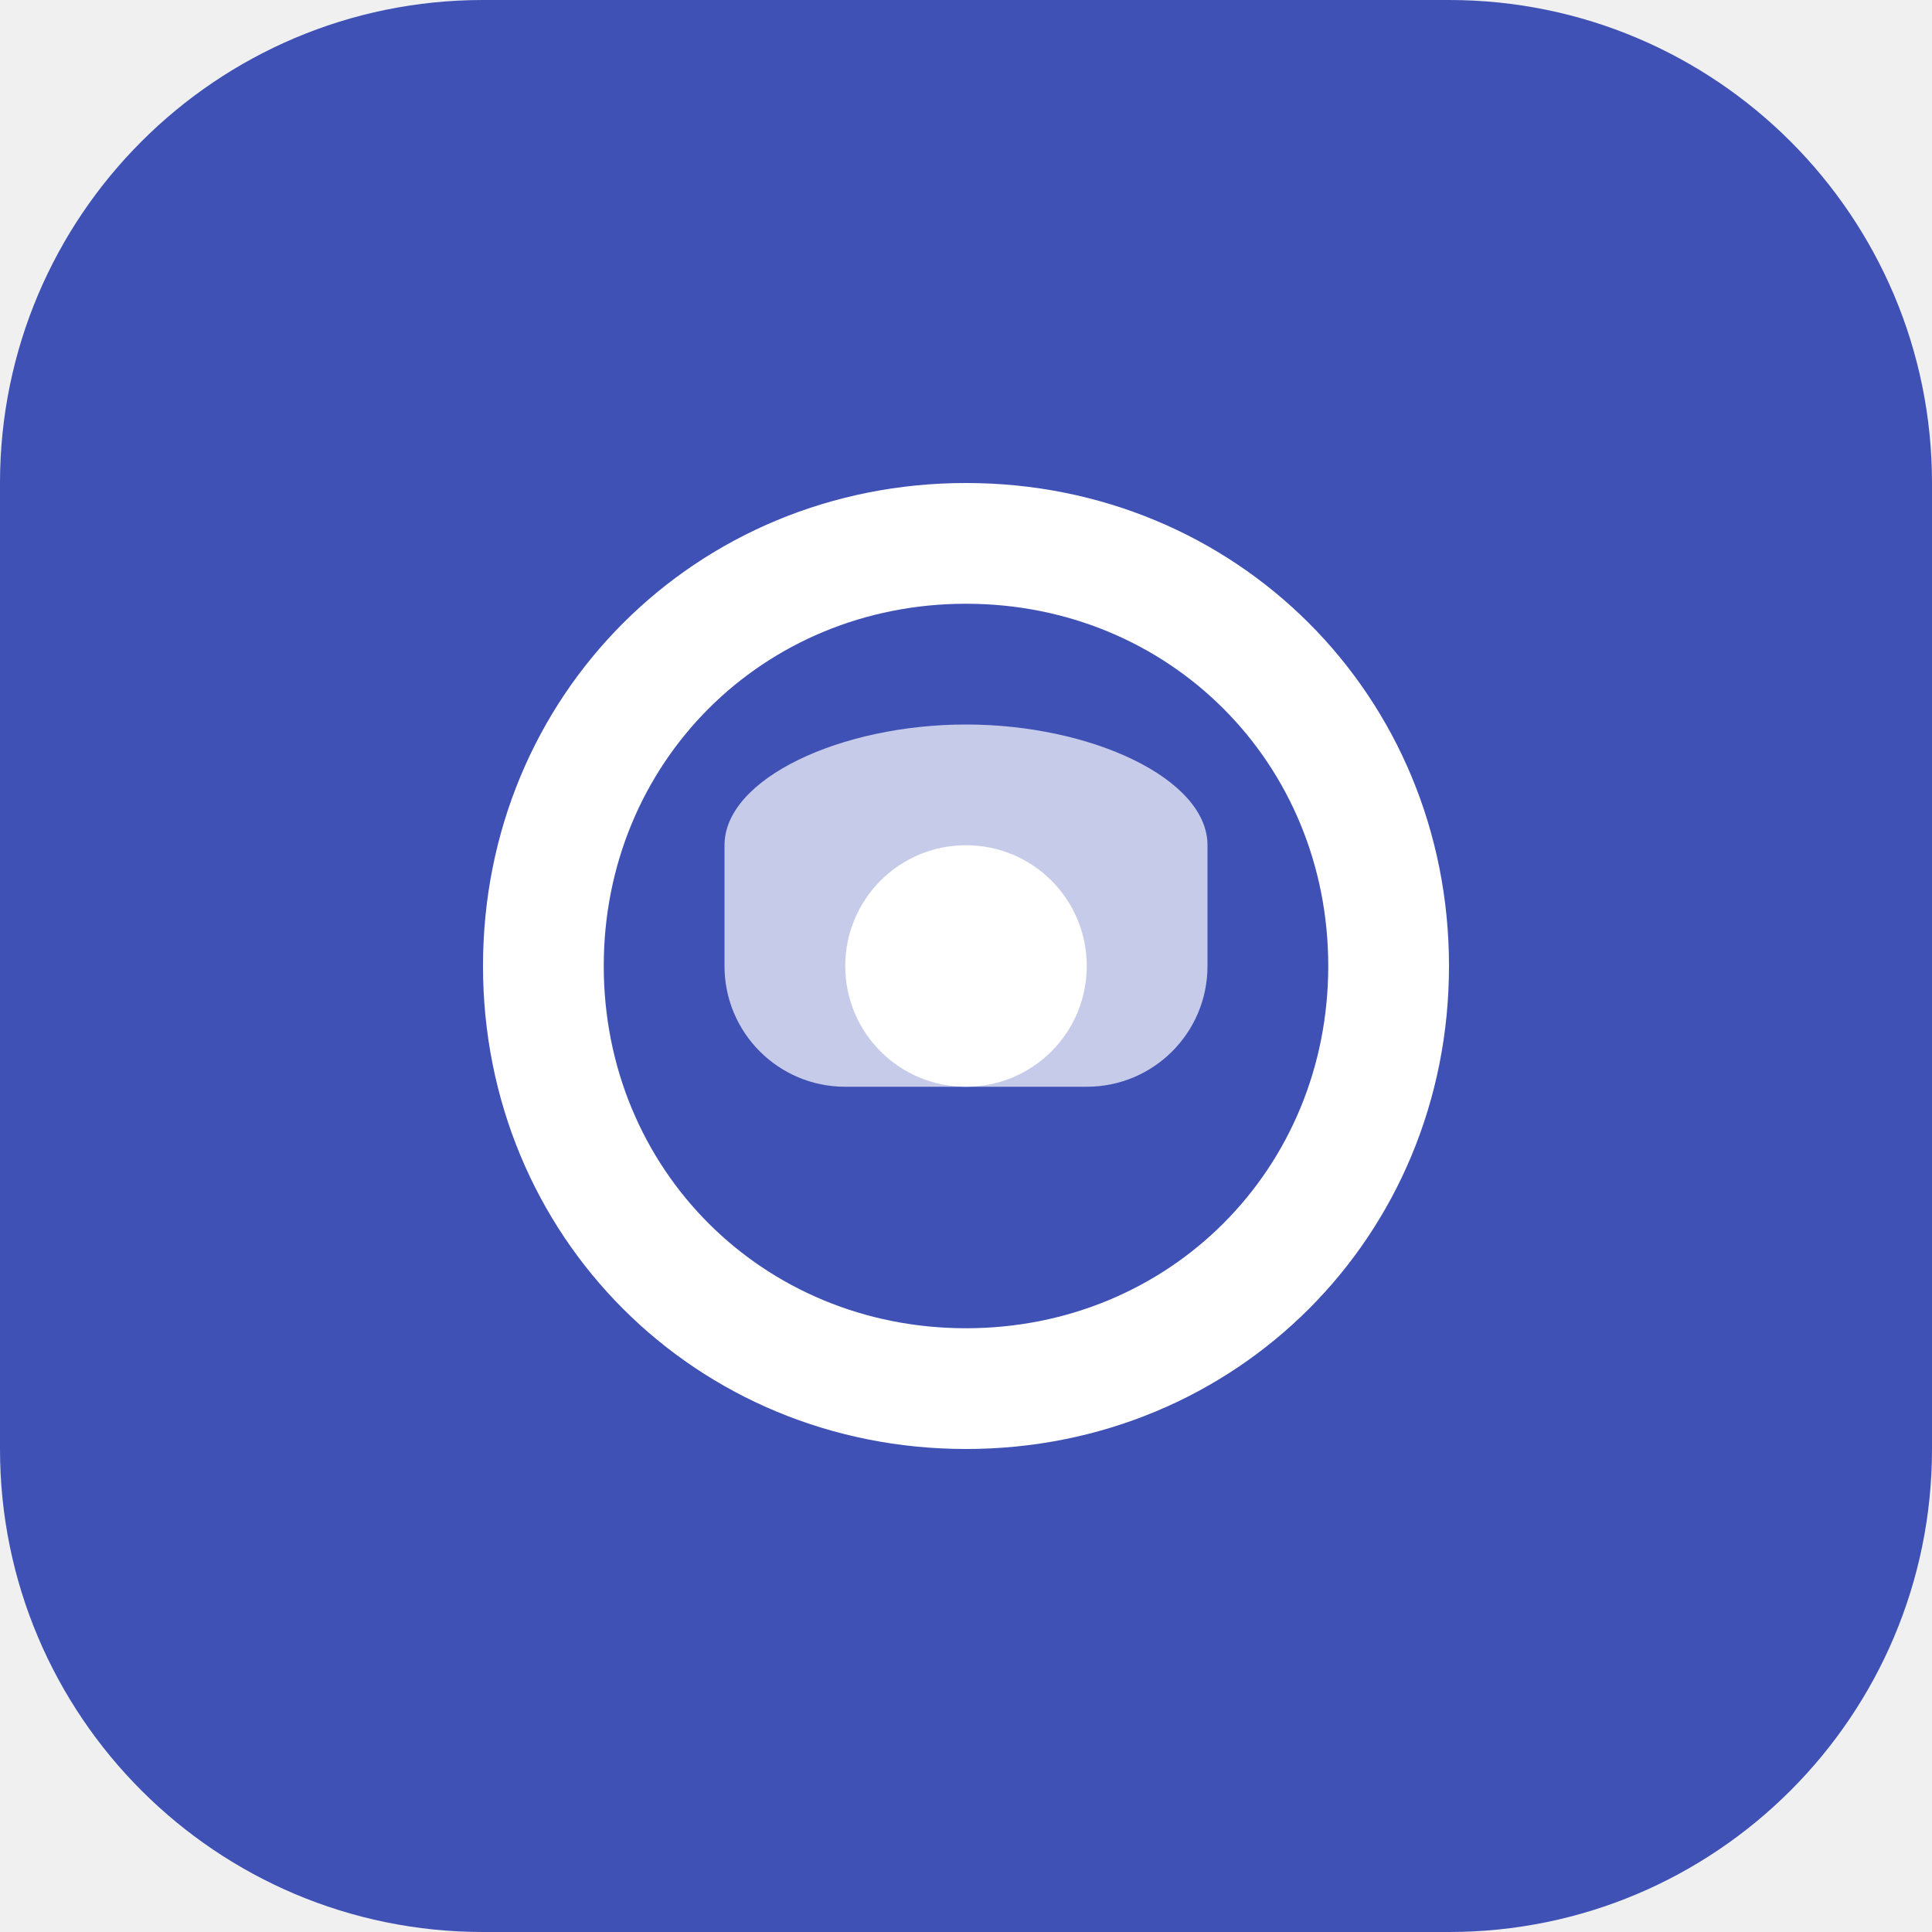
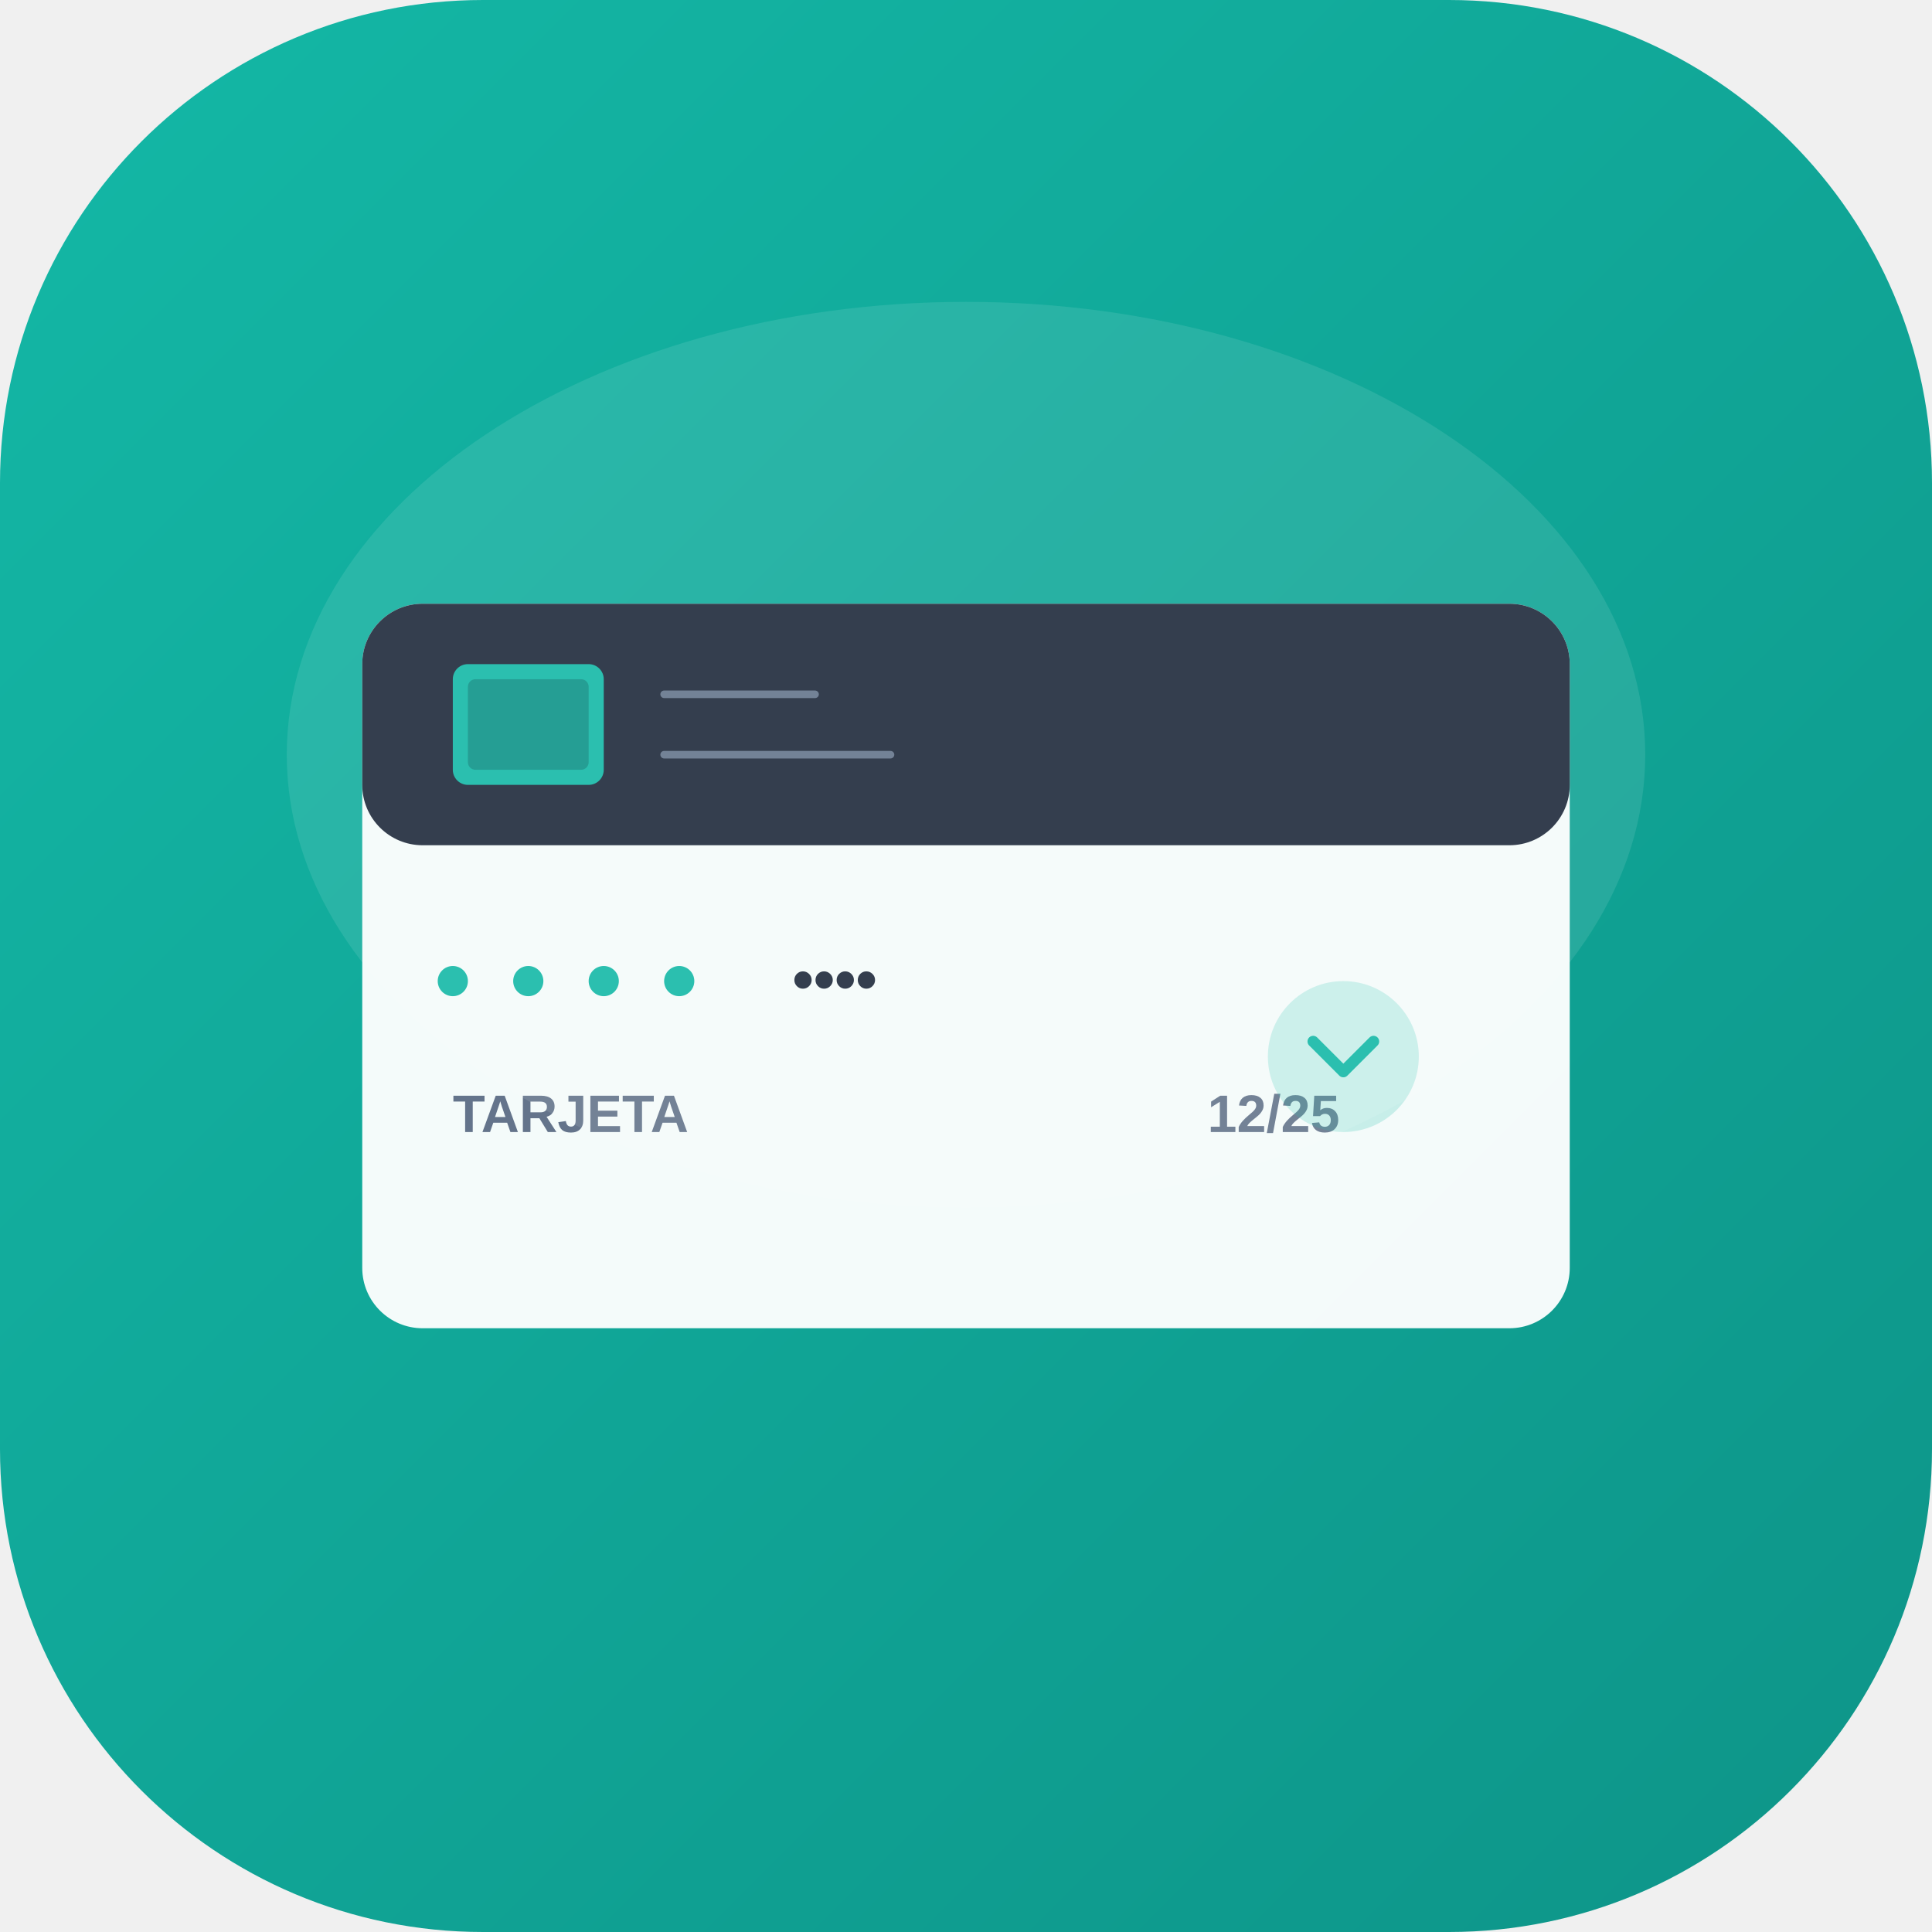
<svg xmlns="http://www.w3.org/2000/svg" width="512" height="512" viewBox="0 0 512 512" fill="none">
-   <rect width="512" height="512" rx="128" fill="#3F51B5" />
-   <path d="M256 128C184.35 128 128 184.35 128 256C128 327.65 184.35 384 256 384C327.65 384 384 327.65 384 256C384 184.35 327.65 128 256 128ZM256 352C202.1 352 160 309.9 160 256C160 202.1 202.1 160 256 160C309.9 160 352 202.1 352 256C352 309.9 309.9 352 256 352Z" fill="white" />
-   <path d="M288 256C288 273.7 273.7 288 256 288C238.3 288 224 273.7 224 256C224 238.3 238.3 224 256 224C273.7 224 288 238.3 288 256Z" fill="white" />
-   <path d="M256 192C222.9 192 192 206.3 192 224V256C192 273.7 206.3 288 224 288H288C305.7 288 320 273.7 320 256V224C320 206.3 289.1 192 256 192Z" fill="white" fill-opacity="0.7" />
+   <defs>
+     <linearGradient id="gradient" x1="0%" y1="0%" x2="100%" y2="100%">
+       <stop offset="0%" style="stop-color:#14b8a6;stop-opacity:1" />
+       <stop offset="100%" style="stop-color:#0d9488;stop-opacity:1" />
+     </linearGradient>
+   </defs>
+   <rect width="512" height="512" rx="128" fill="url(#gradient)" />
+   <g transform="translate(96, 160)">
+     <rect x="0" y="0" width="320" height="192" rx="16" fill="white" opacity="0.95" />
+     <rect x="0" y="0" width="320" height="64" rx="16" fill="#1e293b" />
+     <rect x="24" y="16" width="40" height="32" rx="4" fill="#14b8a6" />
+     <rect x="28" y="20" width="32" height="24" rx="2" fill="#0d9488" />
+     <line x1="80" y1="24" x2="120" y2="24" stroke="#64748b" stroke-width="2" stroke-linecap="round" />
+     <line x1="80" y1="40" x2="140" y2="40" stroke="#64748b" stroke-width="2" stroke-linecap="round" />
+     <g transform="translate(24, 100)">
+       <circle cx="0" cy="0" r="4" fill="#14b8a6" />
+       <circle cx="20" cy="0" r="4" fill="#14b8a6" />
+       <circle cx="40" cy="0" r="4" fill="#14b8a6" />
+       <circle cx="60" cy="0" r="4" fill="#14b8a6" />
+       <text x="90" y="5" font-family="Arial, sans-serif" font-size="16" font-weight="bold" fill="#1e293b">••••</text>
+     </g>
+     <g transform="translate(24, 140)">
+       <text x="0" y="0" font-family="Arial, sans-serif" font-size="14" font-weight="600" fill="#64748b">TARJETA</text>
+       <text x="200" y="0" font-family="Arial, sans-serif" font-size="14" font-weight="600" fill="#64748b">12/25</text>
+     </g>
+     <g transform="translate(260, 120)">
+       <circle cx="0" cy="0" r="20" fill="#14b8a6" opacity="0.2" />
+       <path d="M-8,-4 L0,4 L8,-4" stroke="#14b8a6" stroke-width="3" stroke-linecap="round" stroke-linejoin="round" fill="none" />
+     </g>
+   </g>
+   <ellipse cx="256" cy="200" rx="180" ry="120" fill="white" opacity="0.1" />
</svg>
